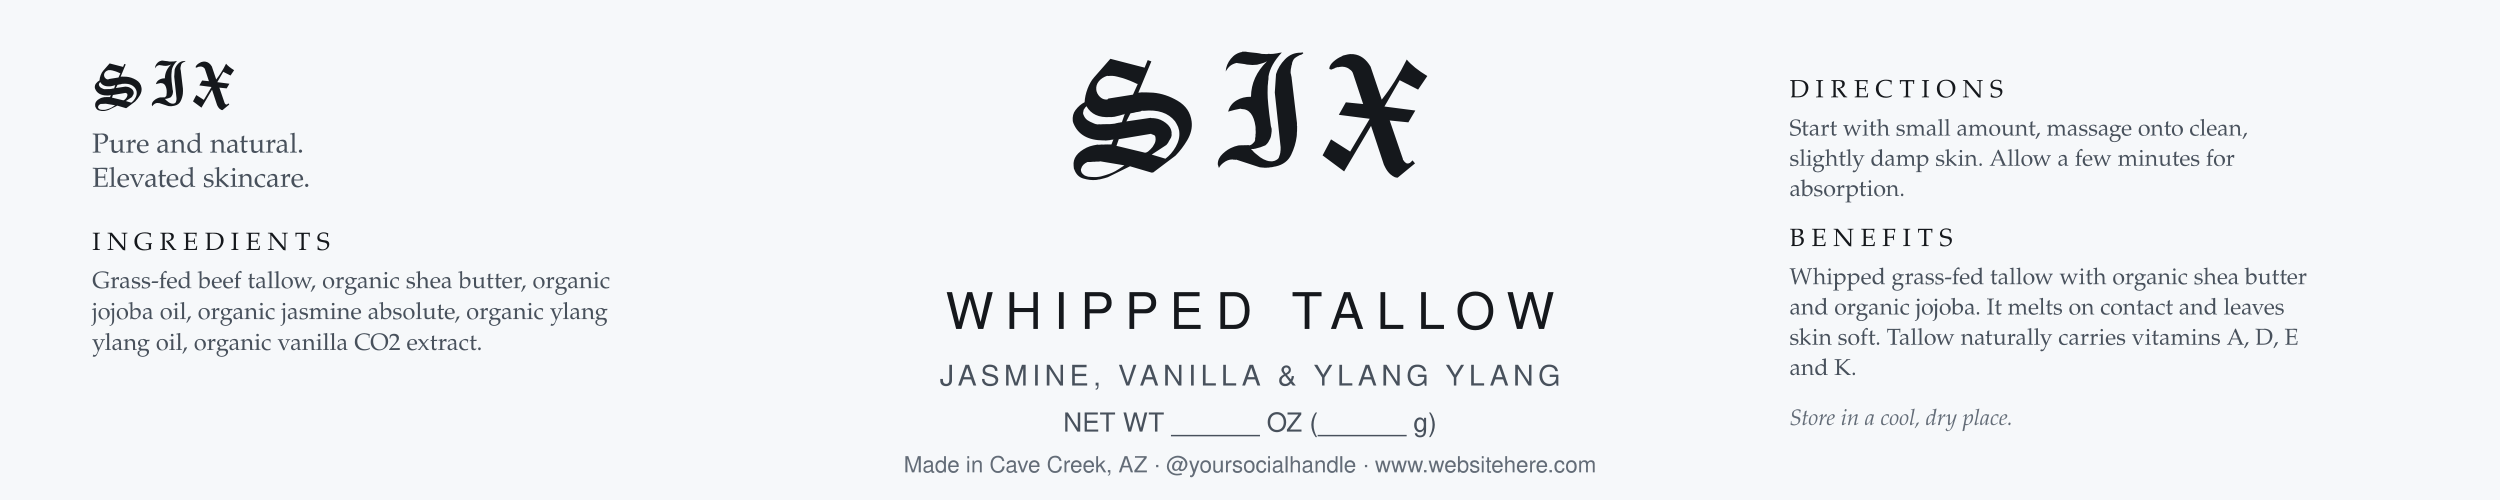
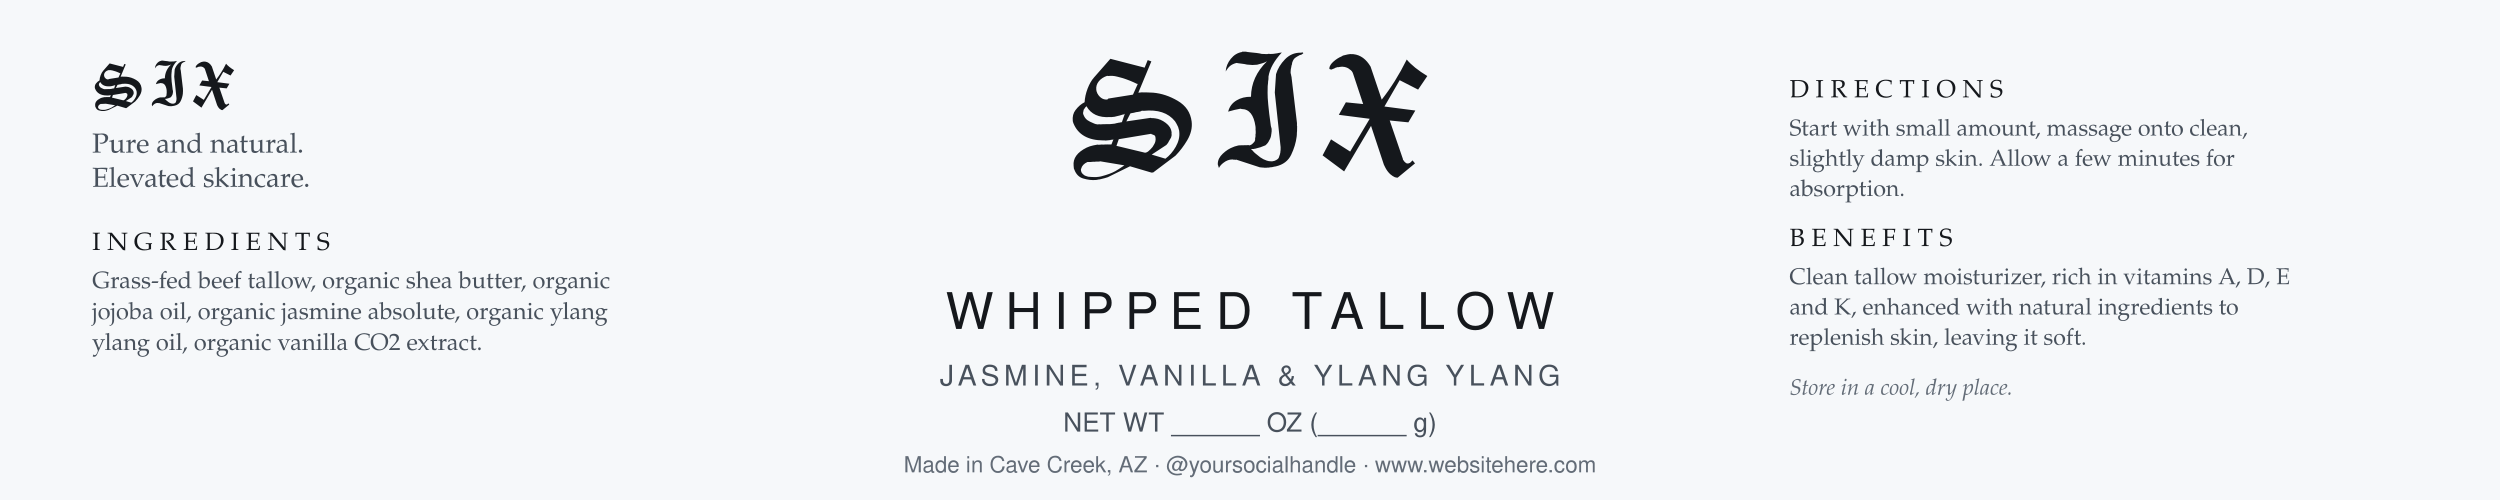
<svg xmlns="http://www.w3.org/2000/svg" width="190.0mm" height="38.0mm" viewBox="0 0 190.0 38.0">
  <rect x="0" y="0" width="190.0" height="38.0" fill="#f6f8fa" />
  <g transform="translate(81.000 3.400) scale(0.2619)">
    <path d="M12.94 4.08 22.88 6.65 23.77 4.46 24.83 4.83 21.05 13.92 22.01 13.82Q23.14 13.8 25.35 13.91Q28.99 14.22 32.5 16.29Q36.02 18.36 36.52 22.27Q36.86 24.97 35.24 27.72Q33.79 30.17 31.85 32.18L25.37 37.06L24.89 37.11L18.64 35.27L12.19 38.44Q11.91 38.57 11.24 38.73L10.19 38.99Q9.95 39.01 9.81 39.08L9.42 39.12Q9.13 39.15 9.09 39.2L8.75 39.24Q7.06 39.41 5 38.8Q3.23 38.25 2.48 36.23Q2.42 36.09 2.35 35.95L2.27 35.13Q1.93 31.89 6.06 29.85Q6.99 29.41 8 29.21L9.19 28.98Q9.35 29.07 9.98 29L10.41 28.95Q10.71 29.02 11.49 28.94Q11.68 28.97 12.07 28.93L13.24 28.95L13.86 27.37Q13.83 27.52 13.59 27.55L13.05 27.6Q13.01 27.66 12.91 27.67L11.8 27.78Q11.56 27.81 11.44 27.8Q11.32 27.79 11.17 27.75Q11.02 27.77 10.97 27.77Q4.18 27.75 2.19 22.73L2.18 22.64Q2.13 22.64 2.13 22.59L2.1 22.35Q2.05 22.36 2.05 22.31L2.03 22.16Q1.83 20.23 2.82 18.96Q3.98 17.42 5.46 16.68Q5.56 14.76 6.32 12.75Q7.09 10.74 8.18 9.51ZM6.3 34.02Q4.76 34.72 4.46 35.98Q4.37 36.08 4.39 36.28L4.42 36.57Q4.43 36.61 4.5 36.85Q4.5 36.9 4.54 36.97Q4.57 37.04 4.62 37.08Q4.63 37.13 4.63 37.18Q4.74 37.31 4.99 37.56Q5.23 37.8 5.44 37.92Q5.65 38.05 6.51 38.3Q6.85 38.31 7.59 38.38Q7.88 38.35 8.37 38.4Q8.61 38.37 8.76 38.41L9.68 38.31Q9.82 38.25 10.21 38.21Q12.82 37.54 14.35 36.7Q15.13 36.27 17 35L9.99 33.83Q9.85 33.9 9.61 33.92Q9.52 33.93 9.37 33.9Q9.22 33.91 9.17 33.92Q8.88 33.95 8.73 33.92L8.25 33.97Q8.2 33.97 7.96 33.95L7.18 34.03ZM22.08 19.14Q21.72 19.42 20.85 19.51L20.42 19.56Q19.71 19.78 19.18 19.83Q18.99 19.9 18.75 19.93L17.57 22.25L24.64 21.21Q24.85 21.34 25.29 21.29Q25.29 21.29 25.98 21.37Q27.51 21.55 29.02 22.69Q30.53 23.82 30.7 25.42L30.71 25.51Q30.67 25.57 30.68 25.66L30.72 26.05Q30.67 26.1 30.68 26.2L30.71 26.44Q30.71 26.49 30.67 26.54Q30.63 26.6 30.59 26.7Q30.55 26.8 30.56 26.9Q30.4 27.25 29.9 28.04Q29.86 28.14 29.76 28.32Q29.66 28.5 29.61 28.56Q29.57 28.61 29.18 29.09L24.93 31.88L28.91 33.07Q30.68 31.77 31.92 29.59Q33.15 27.41 32.93 25.28L32.89 24.89Q32.81 24.61 32.66 24.09Q32.65 23.94 32.52 23.71Q32.33 23.24 32.15 22.97Q32.09 22.83 31.92 22.58Q31.74 22.33 31.68 22.19Q28.76 18.54 22.58 19.18ZM24.79 25.84 15.38 27.41 14.7 29.34 22.77 31.28Q22.97 31.4 23.35 31.26Q23.59 31.19 23.91 30.96Q24.22 30.73 24.57 30.35Q24.66 30.25 24.86 30.03Q25.06 29.82 25.19 29.66Q25.86 28.66 25.99 28.06Q25.98 27.96 26.05 27.66Q26.05 27.61 26.07 27.41L26.01 26.79Q25.95 26.74 25.94 26.6L25.93 26.5Q25.88 26.51 25.85 26.44Q25.82 26.37 25.79 26.32Q25.76 26.27 25.35 26.12Q25.3 26.08 25.15 26.05Q25 26.01 24.97 25.99Q24.95 25.97 24.89 25.93L24.8 25.94ZM6.02 17.79Q5.94 17.95 5.67 18.17Q5.67 18.22 5.42 18.54Q5.42 18.54 5.33 18.67Q5.25 18.8 5.2 18.85Q5.04 19.6 5.04 19.63Q5.04 19.65 5.01 19.75L5.05 20.14Q5.05 20.19 5.1 20.23Q5.46 21.27 6.25 21.87Q6.83 22.3 8.26 22.88Q8.47 22.96 8.82 23.07Q8.92 23.06 8.96 23.05Q9.07 23.09 9.12 23.11Q9.17 23.13 9.36 23.11L9.7 23.07Q9.75 23.11 10.07 23.11Q10.39 23.1 10.77 23.06Q12.53 23.07 12.92 23.03L14.17 22.9Q14.37 22.88 14.84 22.73L14.94 22.72Q15.18 22.69 15.32 22.63L15.66 22.59Q15.85 22.57 15.99 22.51L16.28 22.48L17.14 20Q16.97 20.21 16.73 20.24L16.53 20.26Q16.49 20.31 16.35 20.32Q15.64 20.55 15.59 20.55Q15.12 20.7 14.83 20.73Q14.35 20.87 14.16 20.9L13.19 21Q12.95 21.02 12.8 20.99Q8 21.3 6.03 17.89ZM12.04 9.01Q10.48 9.51 9.59 10.6Q8.7 11.7 8.85 13.05Q8.88 13.34 8.92 13.48Q8.95 13.63 9.08 13.91Q9.09 13.95 9.21 14.23Q9.32 14.27 9.39 14.51Q10.48 16.05 12.07 15.89L12.34 15.62L19.49 14.48L20.88 11.4Q20.98 11.39 20.38 11.26Q20.37 11.21 20.27 11.15Q20.17 11.09 20.09 11.09Q20.02 11.1 19.86 10.97Q19.3 10.74 18.68 10.46L17.46 10Q16.55 9.66 15 9.28Q14.19 9.07 13.6 9.04Q13.01 9 12.24 9.08Z M51.19 2 52.25 2.01Q52.54 2.11 53.81 2.23L55.36 2.39Q55.65 2.4 56.13 2.5Q56.62 2.6 56.86 2.66Q57.39 2.71 58.41 2.72L58.9 2.63Q59.19 2.73 60.16 2.65Q60.6 2.56 61.43 2.47L61.48 2.47L61.53 2.42Q61.72 2.43 62.11 2.33Q62.3 2.34 62.69 2.25Q59.35 5.85 58.82 9.24L58.81 10.02Q58.76 10.16 58.75 10.31L58.75 10.5Q58.7 10.55 58.7 10.69L58.69 11.08Q58.59 11.76 58.59 12L58.56 13.95Q58.54 15.21 58.76 17.45Q58.93 19.49 59.51 23.58L59.74 24.41L59.73 25.33Q59.68 25.38 59.67 25.57L59.67 25.77Q59.62 25.91 59.62 26.01Q59.56 26.93 59.01 27.8Q58.71 28.52 57.93 29.19Q57.29 29.48 56.46 29.76Q56.22 29.8 55.71 29.96Q55.2 30.13 54.95 30.17Q54.9 30.17 54.81 30.17Q54.71 30.22 54.61 30.24Q54.51 30.27 54.32 30.26L53.74 30.26L53.98 30.5Q54.12 30.55 54.26 30.8L54.84 31.39Q56.09 32.42 56.43 32.67Q57.34 33.31 58.31 33.62Q58.79 33.77 58.89 33.77Q58.99 33.77 59.08 33.77Q59.18 33.82 59.23 33.82L59.91 33.83Q59.96 33.83 60.35 33.74Q60.4 33.74 60.69 33.65Q60.74 33.6 60.86 33.55Q60.98 33.51 61.03 33.48Q61.08 33.46 61.18 33.39Q61.28 33.32 61.32 33.29Q61.37 33.27 61.5 33.17Q61.62 33.08 61.64 33.03Q61.67 32.98 61.74 32.88Q61.82 32.79 61.82 32.76Q61.82 32.74 61.97 32.3L62.12 31.87Q62.12 31.72 62.22 31.43Q62.22 31.34 62.27 31.19L62.28 30.9Q62.28 30.75 62.33 30.61L62.34 29.73L60.65 13.88L61.01 8.54Q61.72 6.17 63.62 4.22Q65.51 2.28 68.13 2.31L68.82 2.23L68.91 2.52Q68.81 2.57 68.71 2.64Q68.61 2.71 68.54 2.76Q68.47 2.8 68.37 2.88Q68.27 2.95 68.15 2.95Q68.03 2.95 67.93 2.99Q67.83 3.04 67.74 3.09Q67 3.47 66.54 3.82Q66.07 4.18 65.77 5Q65.77 5.05 65.72 5.13Q65.67 5.2 65.67 5.34L65.66 5.49Q65.66 5.59 65.61 5.76Q65.56 5.93 65.46 6.17L65.46 6.36Q65.41 6.6 65.3 7.09Q65.25 7.33 65.25 7.72L65.24 8.16Q65.24 8.3 65.33 8.59Q65.33 8.64 65.38 8.69L65.38 8.79Q65.38 8.84 65.4 8.91Q65.43 8.98 65.47 9.23Q65.47 9.28 65.52 9.37L65.52 9.52L67.05 22.41Q67.05 22.7 67.09 22.75L67.08 23.48Q67.08 23.53 67.13 23.63L67.11 25.04Q67.06 25.23 67.06 25.57L67.05 26.1Q67 26.3 67 26.64Q66.67 29.3 65.4 31.94Q64.13 34.57 60.96 35.3Q60.81 35.3 60.42 35.39L59.84 35.53Q59.64 35.53 59.33 35.57Q59.01 35.62 58.86 35.66L58.48 35.66Q58.18 35.66 58.14 35.7L57.6 35.7Q57.55 35.65 57.41 35.65L56.97 35.64Q56.83 35.59 56.63 35.59L56.34 35.58L49.37 33.31L49.28 33.4L49.13 33.4Q49.08 33.4 48.99 33.35L48.6 33.35Q48.55 33.35 48.45 33.3L48.35 33.29Q46.99 33.28 45.72 34.28Q44.84 34.95 44.44 35.77L44.44 35.67Q44.39 35.62 44.34 35.53Q44.3 35.43 44.3 35.33L44.3 35.28Q44.25 35.09 44.18 34.97Q44.11 34.84 44.11 34.55Q44.13 32.95 45.56 31.61Q46.98 30.27 48.55 29.7Q48.69 29.61 49.03 29.51Q49.13 29.52 49.45 29.4Q49.77 29.28 50.01 29.24Q50.25 29.19 50.4 29.19L53.22 29.13Q53.22 29.23 53.31 29.23Q53.36 29.23 53.41 29.18Q53.46 29.13 53.75 29.04Q53.8 28.99 53.9 28.95Q54 28.9 54.07 28.83Q54.14 28.75 54.42 28.49Q54.69 28.23 54.76 28.11Q54.83 27.99 54.94 27.65L54.94 27.16Q54.94 27.02 55.05 26.63L55.05 25.95Q55.06 25.85 55.11 25.76L55.11 25.12Q55.07 24.98 55.07 24.64L55.08 24.15Q55.03 24.01 55.04 23.67Q54.32 18.7 51.07 18.66L50.68 18.56Q50.1 18.7 48.93 18.92Q48.63 19.02 48.05 19.16Q47.9 19.2 47.61 19.27Q47.32 19.34 47.12 19.43Q47.64 17.26 49.6 16.12Q51.36 15.07 53.74 15.1Q53.81 9.27 58.39 4.81Q58.29 4.86 58.04 4.98Q57.8 5.1 57.6 5.19Q57.41 5.29 56.97 5.4Q56.53 5.52 55.51 5.8Q54.63 5.88 54.15 5.88Q53.66 5.87 52.59 5.76Q52.35 5.71 51.82 5.6Q51.29 5.5 50.99 5.49Q50.7 5.49 50.22 5.39Q49.93 5.38 49.54 5.28Q48.42 5.56 47.71 6.13Q47 6.71 46.4 7.77Q46.52 5.78 47.88 4.09Q49.24 2.41 51.18 2.1Z M98.92 4.27Q100.89 6.65 104.91 9.08L102.24 13.02L96.89 10.29L92.47 17.93L101.43 19.09L99.41 22.52L94 21.98L97.82 33.14Q97.8 33.28 97.85 33.29L97.85 33.34Q97.83 33.43 97.93 33.44Q98.08 33.8 98.62 34.26Q98.67 34.26 98.71 34.27Q98.71 34.32 98.78 34.35Q98.85 34.38 98.99 34.45L99.18 34.47L99.23 34.43L99.43 34.45L99.48 34.41L99.53 34.41Q99.63 34.38 99.71 34.34Q99.79 34.3 99.84 34.3L100.1 34.09L100.61 33.56L101.34 34.43L96.3 38.58L95.77 38.52Q95.73 38.47 95.63 38.46L95.49 38.44Q95.44 38.38 95.35 38.37Q94.88 38.17 94.12 37.54Q93.2 36.65 92.65 35.51Q92.53 35.25 92.3 34.79L88.58 23.54L80.77 36.76L74.52 32.11L76.97 27.46L82.52 31L88.19 21.49L79.23 20.34L81.27 16.71L86.29 17.21L83.37 8.4Q83.12 7.59 82.39 7.16Q81.86 6.66 80.91 6.45L80.23 6.37Q80.08 6.4 79.94 6.39L79.34 6.46Q79.29 6.46 79.22 6.5Q79.14 6.54 78.99 6.52L78.8 6.5Q78.75 6.54 78.64 6.58Q78.54 6.61 78.49 6.61Q78.45 6.6 78.37 6.64Q78.29 6.68 78.24 6.7Q78.19 6.72 78.08 6.78Q77.98 6.84 77.87 6.9Q77.77 6.96 77.72 6.96Q77.67 6.95 77.59 6.99Q77.51 7.03 77.46 7.05Q77.41 7.07 77.28 7.12Q77.15 7.18 77.05 7.22L76.58 7.07L76.46 6.86Q76.58 5.84 77.72 4.85Q78.86 3.86 79.99 3.41Q80.21 3.24 80.44 3.14Q80.67 3.05 81.32 2.93Q81.47 2.9 81.73 2.83Q81.82 2.84 81.9 2.8Q81.98 2.76 82.07 2.77Q82.17 2.78 82.47 2.72Q82.62 2.74 82.77 2.71L83.01 2.74Q83.15 2.75 83.3 2.72L83.54 2.75Q86.53 3.1 88.45 6.36L91.68 15.93Q95.7 10.83 98.91 4.36Z" fill="#15181c" />
  </g>
  <text x="95.00" y="25.00" font-family="Helvetica, Arial, sans-serif" font-size="3.85" fill="#15181c" text-anchor="middle" letter-spacing="0.950">WHIPPED TALLOW</text>
  <text x="95.00" y="29.30" font-family="Helvetica, Arial, sans-serif" font-size="2.15" fill="#48515c" text-anchor="middle" letter-spacing="0.350">JASMINE, VANILLA &amp; YLANG YLANG</text>
  <text x="95.00" y="32.80" font-family="Helvetica, Arial, sans-serif" font-size="2.00" fill="#48515c" text-anchor="middle">NET WT ______ OZ (______ g)</text>
  <text x="95.00" y="35.90" font-family="Helvetica, Arial, sans-serif" font-size="1.70" fill="#636c77" text-anchor="middle">Made in Cave Creek, AZ   ·   @yoursocialhandle   ·   www.websitehere.com</text>
  <g transform="translate(7.000 4.400) scale(0.10289)">
    <path d="M12.94 4.08 22.88 6.65 23.77 4.46 24.83 4.83 21.05 13.92 22.01 13.82Q23.14 13.8 25.35 13.91Q28.99 14.22 32.5 16.29Q36.02 18.36 36.52 22.27Q36.86 24.97 35.24 27.72Q33.79 30.17 31.85 32.18L25.37 37.06L24.89 37.11L18.64 35.27L12.19 38.44Q11.91 38.57 11.24 38.73L10.19 38.99Q9.95 39.01 9.81 39.08L9.42 39.12Q9.13 39.15 9.09 39.2L8.75 39.24Q7.06 39.41 5 38.8Q3.23 38.25 2.48 36.23Q2.42 36.09 2.35 35.95L2.27 35.13Q1.93 31.89 6.06 29.85Q6.99 29.41 8 29.21L9.19 28.98Q9.35 29.07 9.98 29L10.41 28.95Q10.71 29.02 11.49 28.94Q11.68 28.97 12.07 28.93L13.24 28.95L13.86 27.37Q13.83 27.52 13.59 27.55L13.05 27.6Q13.01 27.66 12.91 27.67L11.8 27.78Q11.56 27.81 11.44 27.8Q11.32 27.79 11.17 27.75Q11.02 27.77 10.97 27.77Q4.18 27.75 2.19 22.73L2.18 22.64Q2.13 22.64 2.13 22.59L2.1 22.35Q2.05 22.36 2.05 22.31L2.03 22.16Q1.83 20.23 2.82 18.96Q3.98 17.42 5.46 16.68Q5.56 14.76 6.32 12.75Q7.09 10.74 8.18 9.51ZM6.3 34.02Q4.76 34.72 4.46 35.98Q4.37 36.08 4.39 36.28L4.42 36.57Q4.43 36.61 4.5 36.85Q4.5 36.9 4.54 36.97Q4.57 37.04 4.62 37.08Q4.63 37.13 4.63 37.18Q4.74 37.31 4.99 37.56Q5.23 37.8 5.44 37.92Q5.65 38.05 6.51 38.3Q6.85 38.31 7.59 38.38Q7.88 38.35 8.37 38.4Q8.61 38.37 8.76 38.41L9.68 38.31Q9.82 38.25 10.21 38.21Q12.82 37.54 14.35 36.7Q15.13 36.27 17 35L9.99 33.83Q9.85 33.9 9.61 33.92Q9.52 33.93 9.37 33.9Q9.22 33.91 9.17 33.92Q8.88 33.95 8.73 33.92L8.25 33.97Q8.2 33.97 7.96 33.95L7.18 34.03ZM22.08 19.14Q21.72 19.42 20.85 19.51L20.42 19.56Q19.71 19.78 19.18 19.83Q18.99 19.9 18.75 19.93L17.57 22.25L24.64 21.21Q24.85 21.34 25.29 21.29Q25.29 21.29 25.98 21.37Q27.51 21.55 29.02 22.69Q30.53 23.82 30.7 25.42L30.71 25.51Q30.67 25.57 30.68 25.66L30.72 26.05Q30.67 26.1 30.68 26.2L30.71 26.44Q30.71 26.49 30.67 26.54Q30.63 26.6 30.59 26.7Q30.55 26.8 30.56 26.9Q30.4 27.25 29.9 28.04Q29.86 28.14 29.76 28.32Q29.66 28.5 29.61 28.56Q29.57 28.61 29.18 29.09L24.93 31.88L28.91 33.07Q30.68 31.77 31.92 29.59Q33.15 27.41 32.93 25.28L32.89 24.89Q32.81 24.61 32.66 24.09Q32.65 23.94 32.52 23.71Q32.33 23.24 32.15 22.97Q32.09 22.83 31.92 22.58Q31.74 22.33 31.68 22.19Q28.76 18.54 22.58 19.18ZM24.79 25.84 15.38 27.41 14.7 29.34 22.77 31.28Q22.97 31.4 23.35 31.26Q23.59 31.19 23.91 30.96Q24.22 30.73 24.57 30.35Q24.66 30.25 24.86 30.03Q25.06 29.82 25.19 29.66Q25.86 28.66 25.99 28.06Q25.98 27.96 26.05 27.66Q26.05 27.61 26.07 27.41L26.01 26.79Q25.95 26.74 25.94 26.6L25.93 26.5Q25.88 26.51 25.85 26.44Q25.82 26.37 25.79 26.32Q25.76 26.27 25.35 26.12Q25.3 26.08 25.15 26.05Q25 26.01 24.97 25.99Q24.95 25.97 24.89 25.93L24.8 25.94ZM6.02 17.79Q5.94 17.95 5.67 18.17Q5.67 18.22 5.42 18.54Q5.42 18.54 5.33 18.67Q5.25 18.8 5.2 18.85Q5.04 19.6 5.04 19.63Q5.04 19.65 5.01 19.75L5.05 20.14Q5.05 20.19 5.1 20.23Q5.46 21.27 6.25 21.87Q6.83 22.3 8.26 22.88Q8.47 22.96 8.82 23.07Q8.92 23.06 8.96 23.05Q9.07 23.09 9.12 23.11Q9.17 23.13 9.36 23.11L9.7 23.07Q9.75 23.11 10.07 23.11Q10.39 23.1 10.77 23.06Q12.53 23.07 12.92 23.03L14.17 22.9Q14.37 22.88 14.84 22.73L14.94 22.72Q15.18 22.69 15.32 22.63L15.66 22.59Q15.85 22.57 15.99 22.51L16.28 22.48L17.14 20Q16.97 20.21 16.73 20.24L16.53 20.26Q16.49 20.31 16.35 20.32Q15.64 20.55 15.59 20.55Q15.12 20.7 14.83 20.73Q14.35 20.87 14.16 20.9L13.19 21Q12.95 21.02 12.8 20.99Q8 21.3 6.03 17.89ZM12.04 9.01Q10.48 9.51 9.59 10.6Q8.7 11.7 8.85 13.05Q8.88 13.34 8.92 13.48Q8.95 13.63 9.08 13.91Q9.09 13.95 9.21 14.23Q9.32 14.27 9.39 14.51Q10.48 16.05 12.07 15.89L12.34 15.62L19.49 14.48L20.88 11.4Q20.98 11.39 20.38 11.26Q20.37 11.21 20.27 11.15Q20.17 11.09 20.09 11.09Q20.02 11.1 19.86 10.97Q19.3 10.74 18.68 10.46L17.46 10Q16.55 9.66 15 9.28Q14.19 9.07 13.6 9.04Q13.01 9 12.24 9.08Z M51.19 2 52.25 2.01Q52.54 2.11 53.81 2.23L55.36 2.39Q55.65 2.4 56.13 2.5Q56.62 2.6 56.86 2.66Q57.39 2.71 58.41 2.72L58.9 2.63Q59.19 2.73 60.16 2.65Q60.6 2.56 61.43 2.47L61.48 2.47L61.53 2.42Q61.72 2.43 62.11 2.33Q62.3 2.34 62.69 2.25Q59.35 5.85 58.82 9.24L58.81 10.02Q58.76 10.16 58.75 10.31L58.75 10.5Q58.7 10.55 58.7 10.69L58.69 11.08Q58.59 11.76 58.59 12L58.56 13.95Q58.54 15.21 58.76 17.45Q58.93 19.49 59.51 23.58L59.74 24.41L59.73 25.33Q59.68 25.38 59.67 25.57L59.67 25.77Q59.62 25.91 59.62 26.01Q59.56 26.93 59.01 27.8Q58.71 28.52 57.93 29.19Q57.29 29.48 56.46 29.76Q56.22 29.8 55.71 29.96Q55.2 30.13 54.95 30.17Q54.9 30.17 54.81 30.17Q54.71 30.22 54.61 30.24Q54.51 30.27 54.32 30.26L53.74 30.26L53.98 30.5Q54.12 30.55 54.26 30.8L54.84 31.39Q56.09 32.42 56.43 32.67Q57.34 33.31 58.31 33.62Q58.79 33.77 58.89 33.77Q58.99 33.77 59.08 33.77Q59.18 33.82 59.23 33.82L59.91 33.83Q59.96 33.83 60.35 33.74Q60.4 33.74 60.69 33.65Q60.74 33.6 60.86 33.55Q60.98 33.51 61.03 33.48Q61.08 33.46 61.18 33.39Q61.28 33.32 61.32 33.29Q61.37 33.27 61.5 33.17Q61.62 33.08 61.64 33.03Q61.67 32.98 61.74 32.88Q61.82 32.79 61.82 32.76Q61.82 32.74 61.97 32.3L62.12 31.87Q62.12 31.72 62.22 31.43Q62.22 31.34 62.27 31.19L62.28 30.9Q62.28 30.75 62.33 30.61L62.34 29.73L60.65 13.88L61.01 8.54Q61.72 6.17 63.62 4.22Q65.51 2.28 68.13 2.31L68.82 2.23L68.91 2.52Q68.81 2.57 68.71 2.64Q68.61 2.71 68.54 2.76Q68.47 2.8 68.37 2.88Q68.27 2.95 68.15 2.95Q68.03 2.95 67.93 2.99Q67.83 3.04 67.74 3.09Q67 3.47 66.54 3.82Q66.07 4.18 65.77 5Q65.77 5.05 65.72 5.13Q65.67 5.2 65.67 5.34L65.66 5.49Q65.66 5.59 65.61 5.76Q65.56 5.93 65.46 6.17L65.46 6.36Q65.41 6.6 65.3 7.09Q65.25 7.33 65.25 7.72L65.24 8.16Q65.24 8.3 65.33 8.59Q65.33 8.64 65.38 8.69L65.38 8.79Q65.38 8.84 65.4 8.91Q65.43 8.98 65.47 9.23Q65.47 9.28 65.52 9.37L65.52 9.52L67.05 22.41Q67.05 22.7 67.09 22.75L67.08 23.48Q67.08 23.53 67.13 23.63L67.11 25.04Q67.06 25.23 67.06 25.57L67.05 26.1Q67 26.3 67 26.64Q66.67 29.3 65.4 31.94Q64.13 34.57 60.96 35.3Q60.81 35.3 60.42 35.39L59.84 35.53Q59.64 35.53 59.33 35.57Q59.01 35.62 58.86 35.66L58.48 35.66Q58.18 35.66 58.14 35.7L57.6 35.7Q57.55 35.65 57.41 35.65L56.97 35.64Q56.83 35.59 56.63 35.59L56.34 35.58L49.37 33.31L49.28 33.4L49.13 33.4Q49.08 33.4 48.99 33.35L48.6 33.35Q48.55 33.35 48.45 33.3L48.35 33.29Q46.99 33.28 45.72 34.28Q44.84 34.95 44.44 35.77L44.44 35.67Q44.39 35.62 44.34 35.53Q44.3 35.43 44.3 35.33L44.3 35.28Q44.25 35.09 44.18 34.97Q44.11 34.84 44.11 34.55Q44.13 32.95 45.56 31.61Q46.98 30.27 48.55 29.7Q48.69 29.61 49.03 29.51Q49.13 29.52 49.45 29.4Q49.77 29.28 50.01 29.24Q50.25 29.19 50.4 29.19L53.22 29.13Q53.22 29.23 53.31 29.23Q53.36 29.23 53.41 29.18Q53.46 29.13 53.75 29.04Q53.8 28.99 53.9 28.95Q54 28.9 54.07 28.83Q54.14 28.75 54.42 28.49Q54.69 28.23 54.76 28.11Q54.83 27.99 54.94 27.65L54.94 27.16Q54.94 27.02 55.05 26.63L55.05 25.95Q55.06 25.85 55.11 25.76L55.11 25.12Q55.07 24.98 55.07 24.64L55.08 24.15Q55.03 24.01 55.04 23.67Q54.32 18.7 51.07 18.66L50.68 18.56Q50.1 18.7 48.93 18.92Q48.63 19.02 48.05 19.16Q47.9 19.2 47.61 19.27Q47.32 19.34 47.12 19.43Q47.64 17.26 49.6 16.12Q51.36 15.07 53.74 15.1Q53.81 9.27 58.39 4.81Q58.29 4.86 58.04 4.98Q57.8 5.1 57.6 5.19Q57.41 5.29 56.97 5.4Q56.53 5.52 55.51 5.8Q54.63 5.88 54.15 5.88Q53.66 5.87 52.59 5.76Q52.35 5.71 51.82 5.6Q51.29 5.5 50.99 5.49Q50.7 5.49 50.22 5.39Q49.93 5.38 49.54 5.28Q48.42 5.56 47.71 6.13Q47 6.71 46.4 7.77Q46.52 5.78 47.88 4.09Q49.24 2.41 51.18 2.1Z M98.92 4.27Q100.89 6.65 104.91 9.08L102.24 13.02L96.89 10.29L92.47 17.93L101.43 19.09L99.41 22.52L94 21.98L97.82 33.14Q97.8 33.28 97.85 33.29L97.85 33.34Q97.83 33.43 97.93 33.44Q98.08 33.8 98.62 34.26Q98.67 34.26 98.71 34.27Q98.71 34.32 98.78 34.35Q98.85 34.38 98.99 34.45L99.18 34.47L99.23 34.43L99.43 34.45L99.48 34.41L99.53 34.41Q99.63 34.38 99.71 34.34Q99.79 34.3 99.84 34.3L100.1 34.09L100.61 33.56L101.34 34.43L96.3 38.58L95.77 38.52Q95.73 38.47 95.63 38.46L95.49 38.44Q95.44 38.38 95.35 38.37Q94.88 38.17 94.12 37.54Q93.2 36.65 92.65 35.51Q92.53 35.25 92.3 34.79L88.58 23.54L80.77 36.76L74.52 32.11L76.97 27.46L82.52 31L88.19 21.49L79.23 20.34L81.27 16.71L86.29 17.21L83.37 8.4Q83.12 7.59 82.39 7.16Q81.86 6.66 80.91 6.45L80.23 6.37Q80.08 6.4 79.94 6.39L79.34 6.46Q79.29 6.46 79.22 6.5Q79.14 6.54 78.99 6.52L78.8 6.5Q78.75 6.54 78.64 6.58Q78.54 6.61 78.49 6.61Q78.45 6.6 78.37 6.64Q78.29 6.68 78.24 6.7Q78.19 6.72 78.08 6.78Q77.98 6.84 77.87 6.9Q77.77 6.96 77.72 6.96Q77.67 6.95 77.59 6.99Q77.51 7.03 77.46 7.05Q77.41 7.07 77.28 7.12Q77.15 7.18 77.05 7.22L76.58 7.07L76.46 6.86Q76.58 5.84 77.72 4.85Q78.86 3.86 79.99 3.41Q80.21 3.24 80.44 3.14Q80.67 3.05 81.32 2.93Q81.47 2.9 81.73 2.83Q81.82 2.84 81.9 2.8Q81.98 2.76 82.07 2.77Q82.17 2.78 82.47 2.72Q82.62 2.74 82.77 2.71L83.01 2.74Q83.15 2.75 83.3 2.72L83.54 2.75Q86.53 3.1 88.45 6.36L91.68 15.93Q95.7 10.83 98.91 4.36Z" fill="#15181c" />
  </g>
  <text x="7.00" y="11.60" font-family="Palatino, Georgia, serif" font-size="2.10" fill="#48515c">Pure and natural.</text>
  <text x="7.00" y="14.20" font-family="Palatino, Georgia, serif" font-size="2.10" fill="#48515c">Elevated skincare.</text>
  <text x="7.00" y="19.00" font-family="Palatino, Georgia, serif" font-size="1.90" fill="#15181c" letter-spacing="0.500">INGREDIENTS</text>
  <text x="7.00" y="21.90" font-family="Palatino, Georgia, serif" font-size="1.80" fill="#48515c">Grass-fed beef tallow, organic shea butter, organic</text>
  <text x="7.00" y="24.25" font-family="Palatino, Georgia, serif" font-size="1.80" fill="#48515c">jojoba oil, organic jasmine absolute, organic ylang</text>
  <text x="7.00" y="26.60" font-family="Palatino, Georgia, serif" font-size="1.80" fill="#48515c">ylang oil, organic vanilla CO2 extract.</text>
  <text x="136.00" y="7.40" font-family="Palatino, Georgia, serif" font-size="1.90" fill="#15181c" letter-spacing="0.500">DIRECTIONS</text>
  <text x="136.00" y="10.30" font-family="Palatino, Georgia, serif" font-size="1.75" fill="#48515c">Start with small amount, massage onto clean,</text>
  <text x="136.00" y="12.60" font-family="Palatino, Georgia, serif" font-size="1.75" fill="#48515c">slightly damp skin. Allow a few minutes for</text>
  <text x="136.00" y="14.90" font-family="Palatino, Georgia, serif" font-size="1.75" fill="#48515c">absorption.</text>
  <text x="136.00" y="18.70" font-family="Palatino, Georgia, serif" font-size="1.90" fill="#15181c" letter-spacing="0.500">BENEFITS</text>
-   <text x="136.00" y="21.60" font-family="Palatino, Georgia, serif" font-size="1.75" fill="#48515c">Whipped grass-fed tallow with organic shea butter</text>
-   <text x="136.00" y="23.90" font-family="Palatino, Georgia, serif" font-size="1.75" fill="#48515c">and organic jojoba. It melts on contact and leaves</text>
-   <text x="136.00" y="26.20" font-family="Palatino, Georgia, serif" font-size="1.75" fill="#48515c">skin soft. Tallow naturally carries vitamins A, D, E</text>
-   <text x="136.00" y="28.50" font-family="Palatino, Georgia, serif" font-size="1.75" fill="#48515c">and K.</text>
-   <text x="136.00" y="32.30" font-family="Palatino, Georgia, serif" font-size="1.70" fill="#636c77" font-style="italic">Store in a cool, dry place.</text>
+   <text x="136.00" y="21.60" font-family="Palatino, Georgia, serif" font-size="1.75" fill="#48515c">Clean tallow moisturizer, rich in vitamins A, D, E</text>
+   <text x="136.00" y="23.90" font-family="Palatino, Georgia, serif" font-size="1.75" fill="#48515c">and K, enhanced with natural ingredients to</text>
+   <text x="136.00" y="26.20" font-family="Palatino, Georgia, serif" font-size="1.75" fill="#48515c">replenish skin, leaving it soft.</text>
+   <text x="136.00" y="30.00" font-family="Palatino, Georgia, serif" font-size="1.70" fill="#636c77" font-style="italic">Store in a cool, dry place.</text>
</svg>
